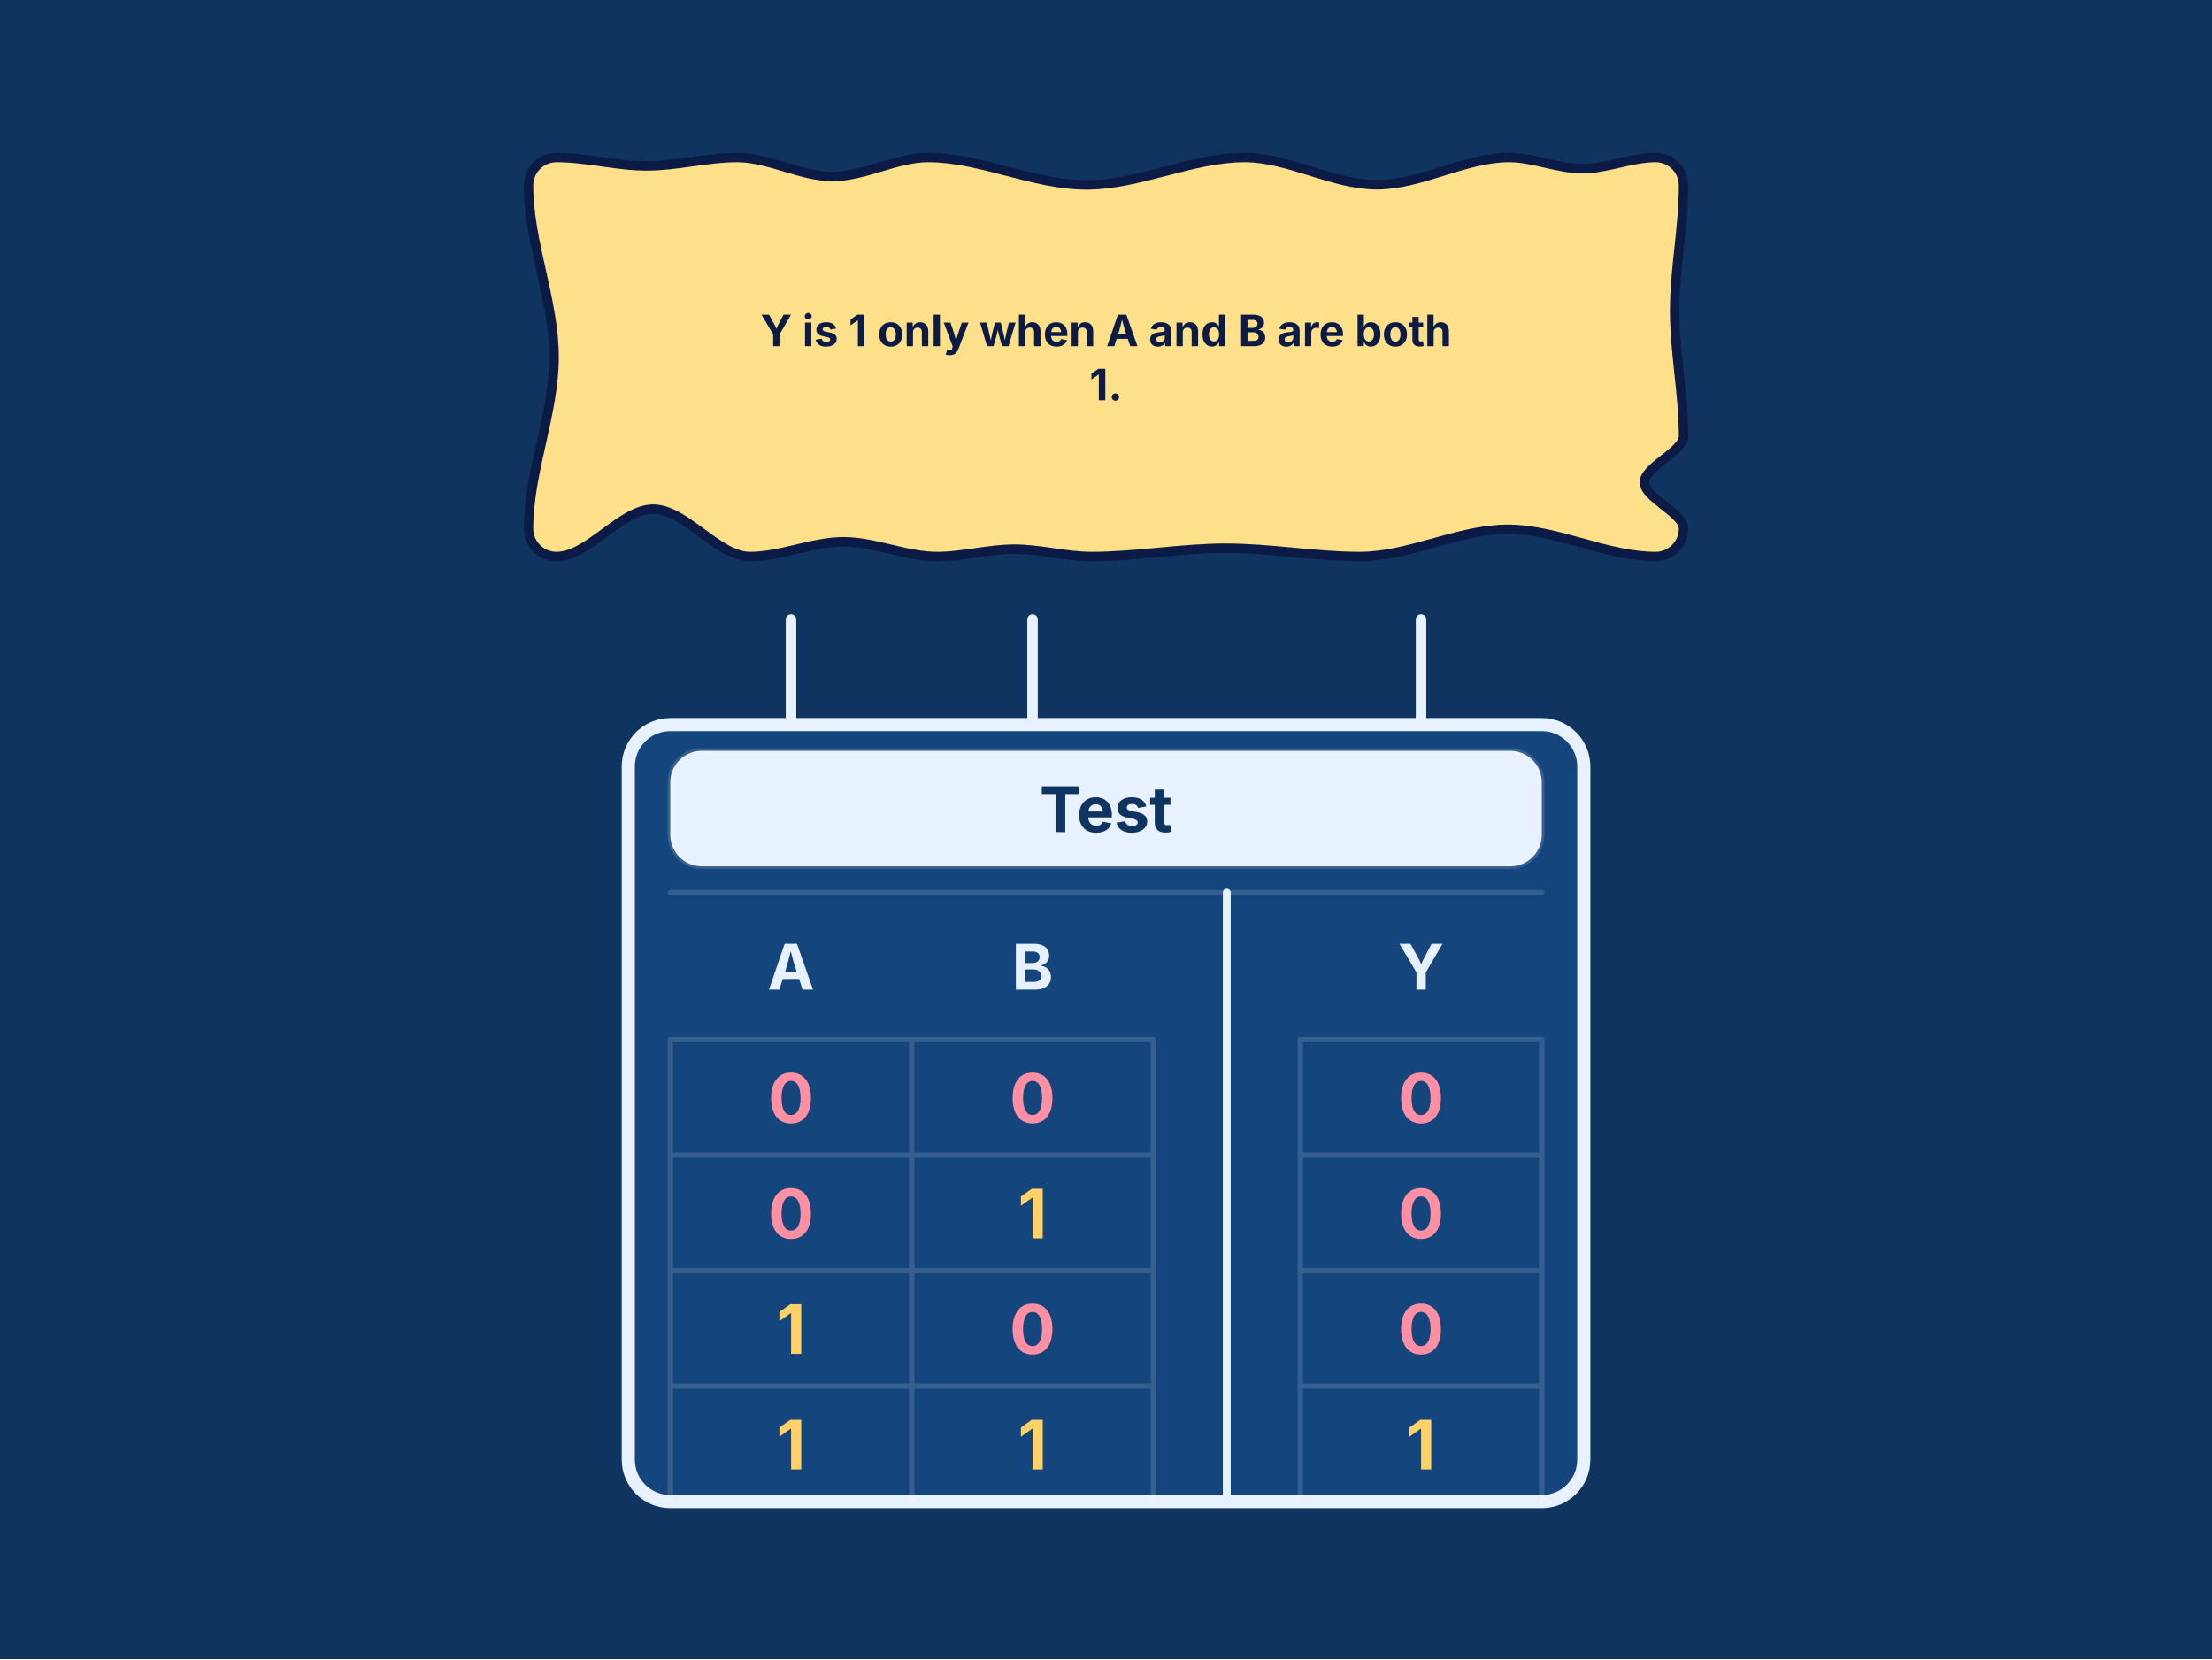
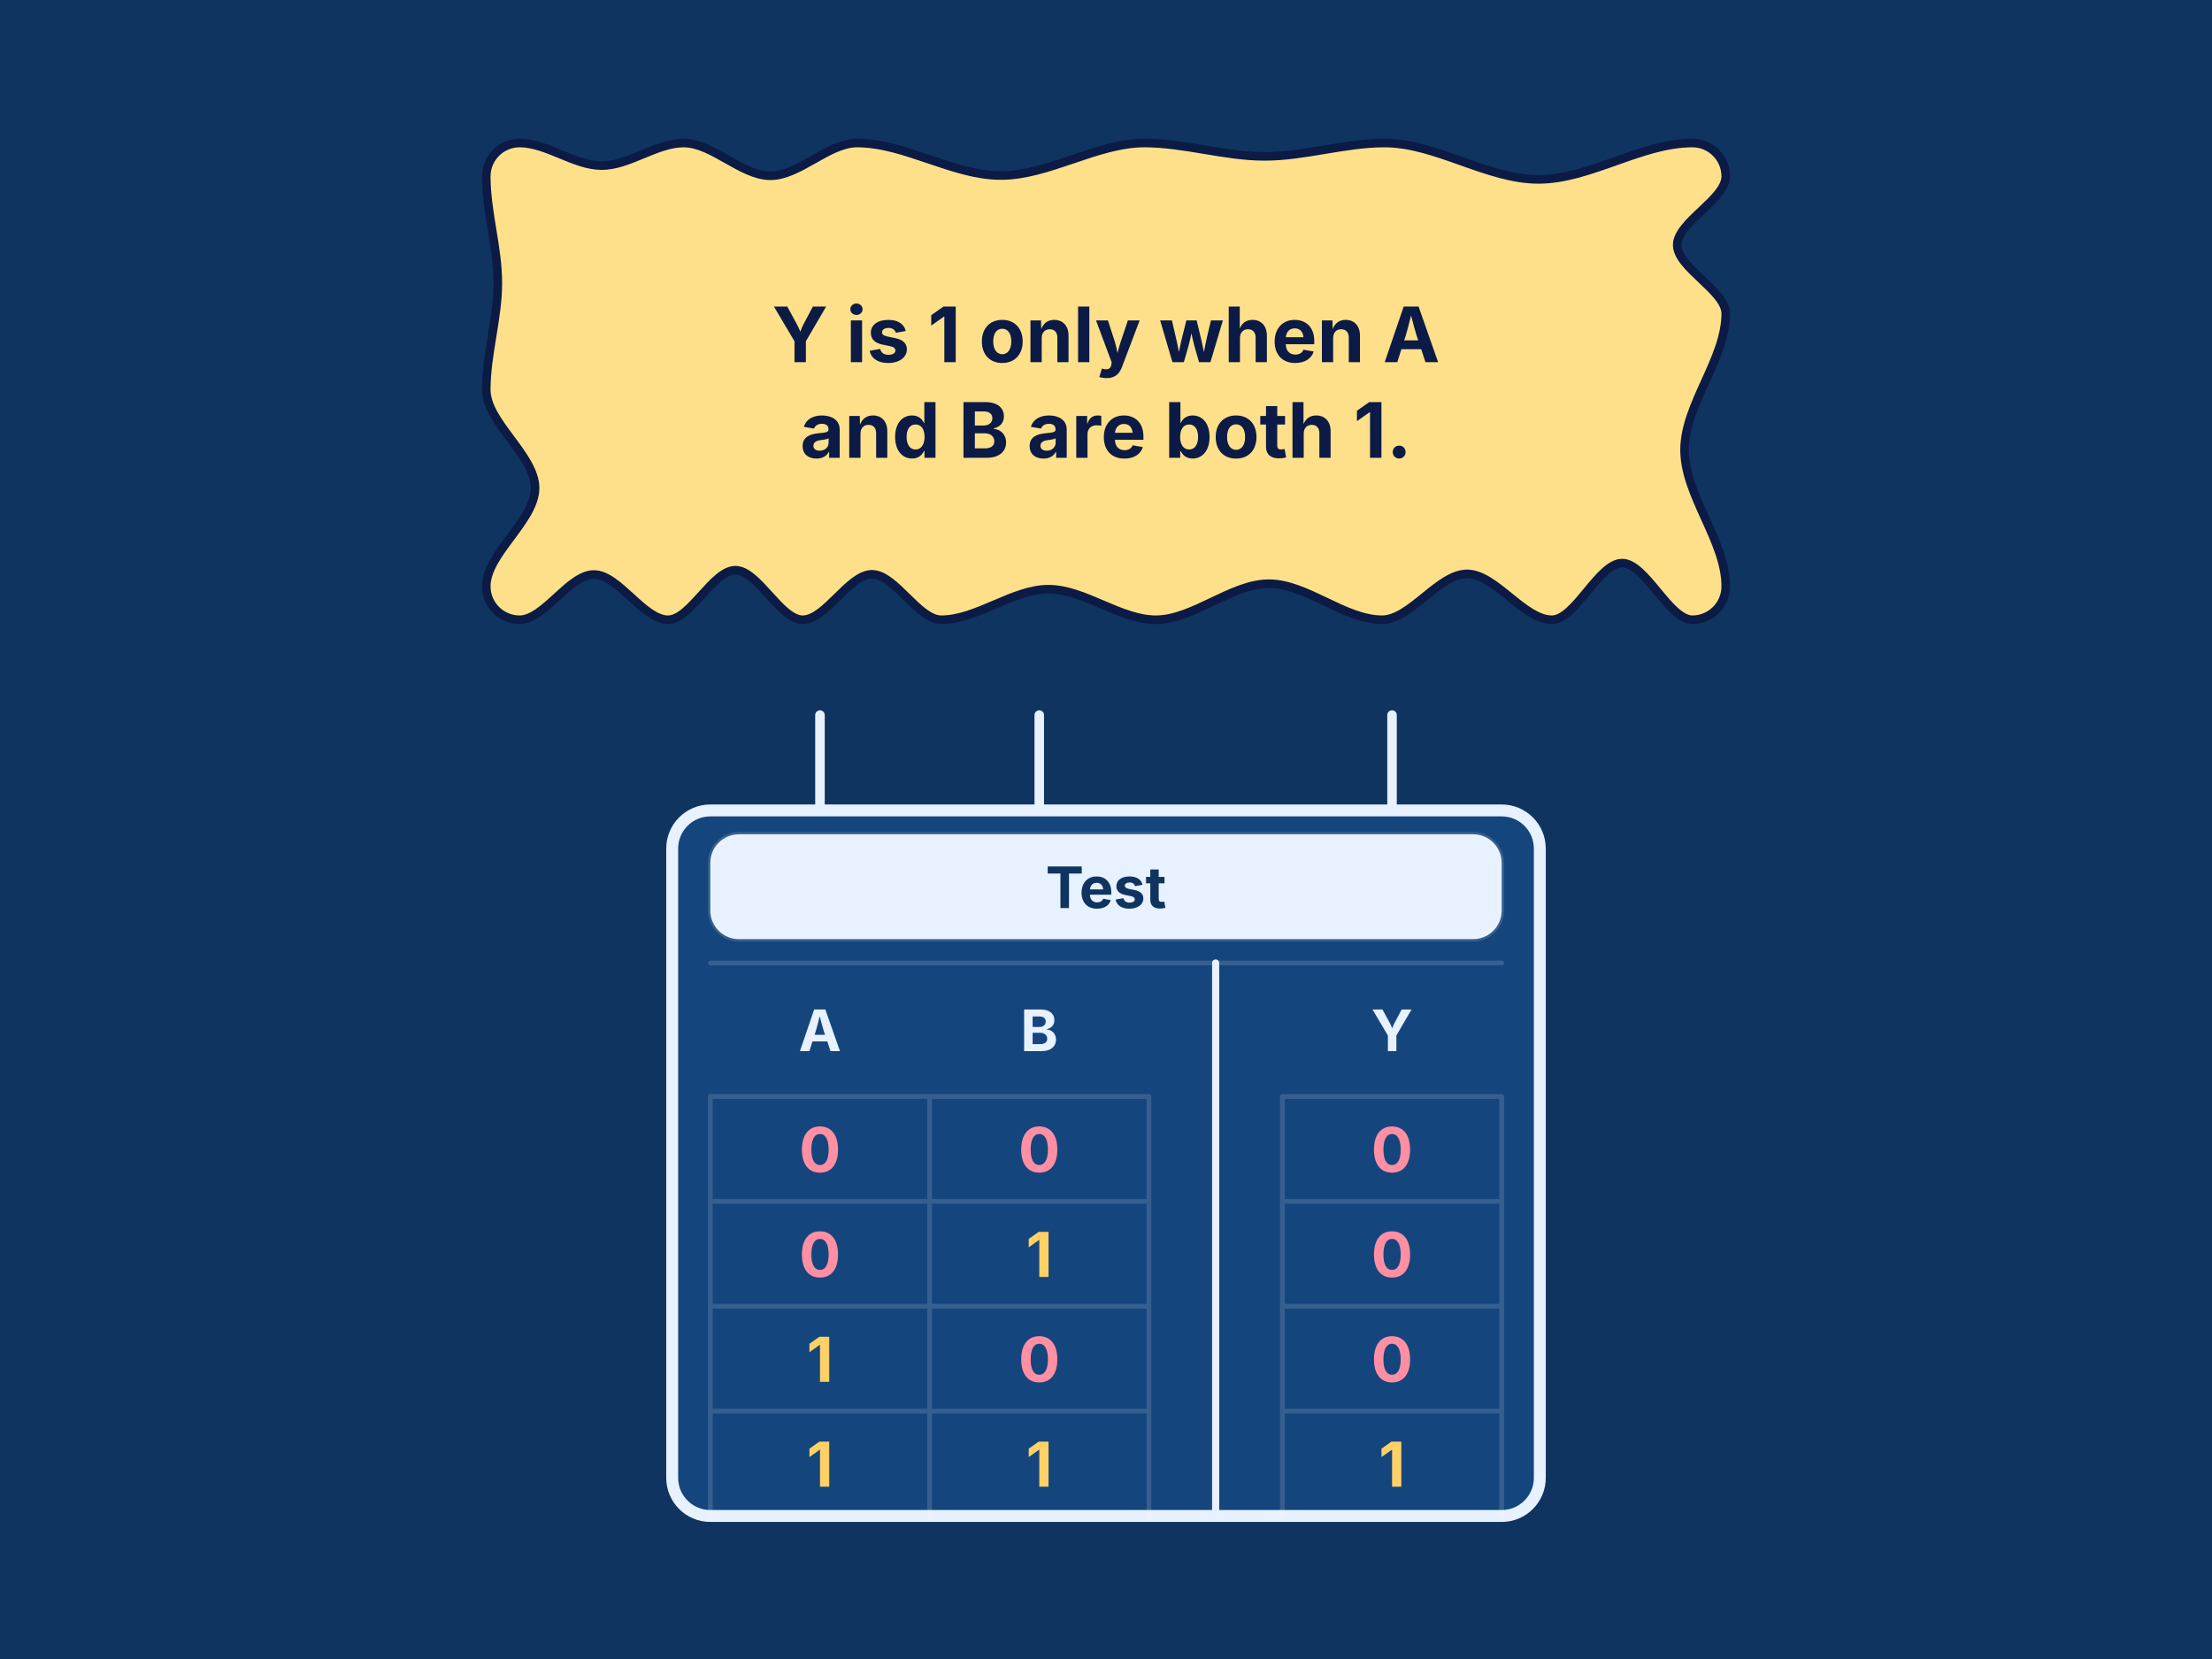
- <svg xmlns="http://www.w3.org/2000/svg" viewBox="-119.67 -138 421.33 316" width="421.33" height="316" font-family="Inter, 'Segoe UI', system-ui, -apple-system, sans-serif" stroke-linejoin="round" stroke-linecap="round">
-   <rect x="-119.67" y="-138" width="421.33" height="316" fill="#0f3460" />
+ <svg xmlns="http://www.w3.org/2000/svg" viewBox="-141 -170 464 348" width="464" height="348" font-family="Inter, 'Segoe UI', system-ui, -apple-system, sans-serif" stroke-linejoin="round" stroke-linecap="round">
+   <rect x="-141" y="-170" width="464" height="348" fill="#0f3460" />
  <g transform="matrix(1 0 0 1 0 0)">
    <path d="M8 0H174A8 8 0 0 1 182 8V140A8 8 0 0 1 174 148H8A8 8 0 0 1 0 140V8A8 8 0 0 1 8 0Z" fill="#15457d" stroke="#e8f1ff" stroke-width="2.5" />
    <path d="M31 0V-20M77 0V-20M151 0V-20" fill="none" stroke="#e8f1ff" stroke-width="2" />
    <text x="31" y="71" font-size="13" font-weight="700" fill="#ff8fa3" text-anchor="middle" dominant-baseline="middle">0</text>
    <text x="77" y="71" font-size="13" font-weight="700" fill="#ff8fa3" text-anchor="middle" dominant-baseline="middle">0</text>
    <text x="151" y="71" font-size="13" font-weight="700" fill="#ff8fa3" text-anchor="middle" dominant-baseline="middle">0</text>
    <text x="31" y="93" font-size="13" font-weight="700" fill="#ff8fa3" text-anchor="middle" dominant-baseline="middle">0</text>
    <text x="77" y="93" font-size="13" font-weight="700" fill="#ffd166" text-anchor="middle" dominant-baseline="middle">1</text>
    <text x="151" y="93" font-size="13" font-weight="700" fill="#ff8fa3" text-anchor="middle" dominant-baseline="middle">0</text>
    <text x="31" y="115" font-size="13" font-weight="700" fill="#ffd166" text-anchor="middle" dominant-baseline="middle">1</text>
    <text x="77" y="115" font-size="13" font-weight="700" fill="#ff8fa3" text-anchor="middle" dominant-baseline="middle">0</text>
    <text x="151" y="115" font-size="13" font-weight="700" fill="#ff8fa3" text-anchor="middle" dominant-baseline="middle">0</text>
    <text x="31" y="137" font-size="13" font-weight="700" fill="#ffd166" text-anchor="middle" dominant-baseline="middle">1</text>
    <text x="77" y="137" font-size="13" font-weight="700" fill="#ffd166" text-anchor="middle" dominant-baseline="middle">1</text>
    <text x="151" y="137" font-size="13" font-weight="700" fill="#ffd166" text-anchor="middle" dominant-baseline="middle">1</text>
    <path d="M8 32H174M8 60H100M8 82H100M8 104H100M8 126H100M8 60V148M100 60V148M128 60H174M128 82H174M128 104H174M128 126H174M128 60V148M174 60V148M54 60V148M114 32V148" fill="none" stroke="rgba(255,255,255,0.14)" stroke-width="1" />
    <path d="M114 32V148" fill="none" stroke="#e8f1ff" stroke-width="1.5" />
    <text x="31" y="46" font-size="12" font-weight="700" fill="#e8f1ff" text-anchor="middle" dominant-baseline="middle">A</text>
    <text x="77" y="46" font-size="12" font-weight="700" fill="#e8f1ff" text-anchor="middle" dominant-baseline="middle">B</text>
    <text x="151" y="46" font-size="12" font-weight="700" fill="#e8f1ff" text-anchor="middle" dominant-baseline="middle">Y</text>
    <path d="M14 5H168A6 6 0 0 1 174 11V21A6 6 0 0 1 168 27H14A6 6 0 0 1 8 21V11A6 6 0 0 1 14 5Z" fill="#e8f1ff" stroke="rgba(255,255,255,0.14)" stroke-width="1" />
    <text x="91" y="16" font-size="12" font-weight="700" fill="#0f3460" text-anchor="middle" dominant-baseline="middle">Test</text>
  </g>
-   <g transform="matrix(1 0 0 1 -19 -108)">
-     <path d="M5.32 0C11.06 0 16.79 1.6 22.53 1.6C28.26 1.6 34 0 39.73 0C45.8 0 51.86 3.61 57.92 3.61C63.98 3.61 70.04 0 76.11 0C86.15 0 96.2 5.22 106.25 5.22C116.3 5.22 126.35 0 136.4 0C144.8 0 153.19 5.19 161.58 5.19C169.98 5.19 178.37 0 186.77 0C191.42 0 196.07 2.13 200.72 2.13C205.38 2.13 210.03 0 214.68 0C217.62 0 220 2.38 220 5.32C220 13.27 218.31 21.23 218.31 29.18C218.31 37.14 220 45.09 220 53.05C220 55.99 212.54 58.93 212.54 61.86C212.54 64.8 220 67.74 220 70.68C220 73.62 217.62 76 214.68 76C205.3 76 195.91 70.81 186.53 70.81C177.14 70.81 167.76 76 158.37 76C149.86 76 141.34 74.41 132.82 74.41C124.3 74.41 115.79 76 107.27 76C102.36 76 97.45 74.59 92.54 74.59C87.63 74.59 82.72 76 77.81 76C71.87 76 65.94 73.19 60 73.19C54.06 73.19 48.12 76 42.18 76C36.04 76 29.9 66.97 23.75 66.97C17.61 66.97 11.46 76 5.32 76C2.38 76 0 73.62 0 70.68C0 59.79 4.87 48.89 4.87 38C4.87 27.11 0 16.21 0 5.32C0 2.38 2.38 0 5.32 0Z" fill="#ffe08a" stroke="#0b1b46" stroke-width="1.8" />
-     <text x="110" y="32.848" font-size="8.243" font-weight="700" fill="#0b1b46" text-anchor="middle" dominant-baseline="middle">Y is 1 only when A and B are both</text>
-     <text x="110" y="43.152" font-size="8.243" font-weight="700" fill="#0b1b46" text-anchor="middle" dominant-baseline="middle">1.</text>
+   <g transform="matrix(1 0 0 1 -39 -140)">
+     <path d="M7 0C12.74 0 18.47 4.74 24.21 4.74C29.94 4.74 35.68 0 41.41 0C47.48 0 53.54 6.87 59.6 6.87C65.66 6.87 71.72 0 77.79 0C87.83 0 97.88 6.82 107.93 6.82C117.98 6.82 128.03 0 138.08 0C146.48 0 154.87 2.8 163.26 2.8C171.66 2.8 180.05 0 188.45 0C199.2 0 209.96 7.63 220.72 7.63C231.48 7.63 242.24 0 253 0C256.87 0 260 3.13 260 7C260 11.8 249.82 16.59 249.82 21.39C249.82 26.19 260 30.98 260 35.78C260 45.32 251.36 54.85 251.36 64.39C251.36 73.93 260 83.46 260 93C260 96.87 256.87 100 253 100C248.09 100 243.18 88.12 238.27 88.12C233.36 88.12 228.45 100 223.54 100C217.6 100 211.67 90.38 205.73 90.38C199.79 90.38 193.85 100 187.91 100C180 100 172.09 92.44 164.18 92.44C156.26 92.44 148.35 100 140.44 100C132.94 100 125.44 93.59 117.94 93.59C110.44 93.59 102.94 100 95.44 100C90.59 100 85.75 90.47 80.91 90.47C76.07 90.47 71.22 100 66.38 100C61.67 100 56.96 89.61 52.26 89.61C47.55 89.61 42.84 100 38.13 100C32.94 100 27.75 90.51 22.57 90.51C17.38 90.51 12.19 100 7 100C3.13 100 0 96.87 0 93C0 86.12 10.24 79.25 10.24 72.37C10.24 65.5 0 58.62 0 51.75C0 44.29 2.43 36.83 2.43 29.37C2.43 21.92 0 14.46 0 7C0 3.13 3.13 0 7 0Z" fill="#ffe08a" stroke="#0b1b46" stroke-width="1.8" />
+     <text x="130" y="39.975" font-size="16.04" font-weight="700" fill="#0b1b46" text-anchor="middle" dominant-baseline="middle">Y is 1 only when A</text>
+     <text x="130" y="60.025" font-size="16.04" font-weight="700" fill="#0b1b46" text-anchor="middle" dominant-baseline="middle">and B are both 1.</text>
  </g>
</svg>
